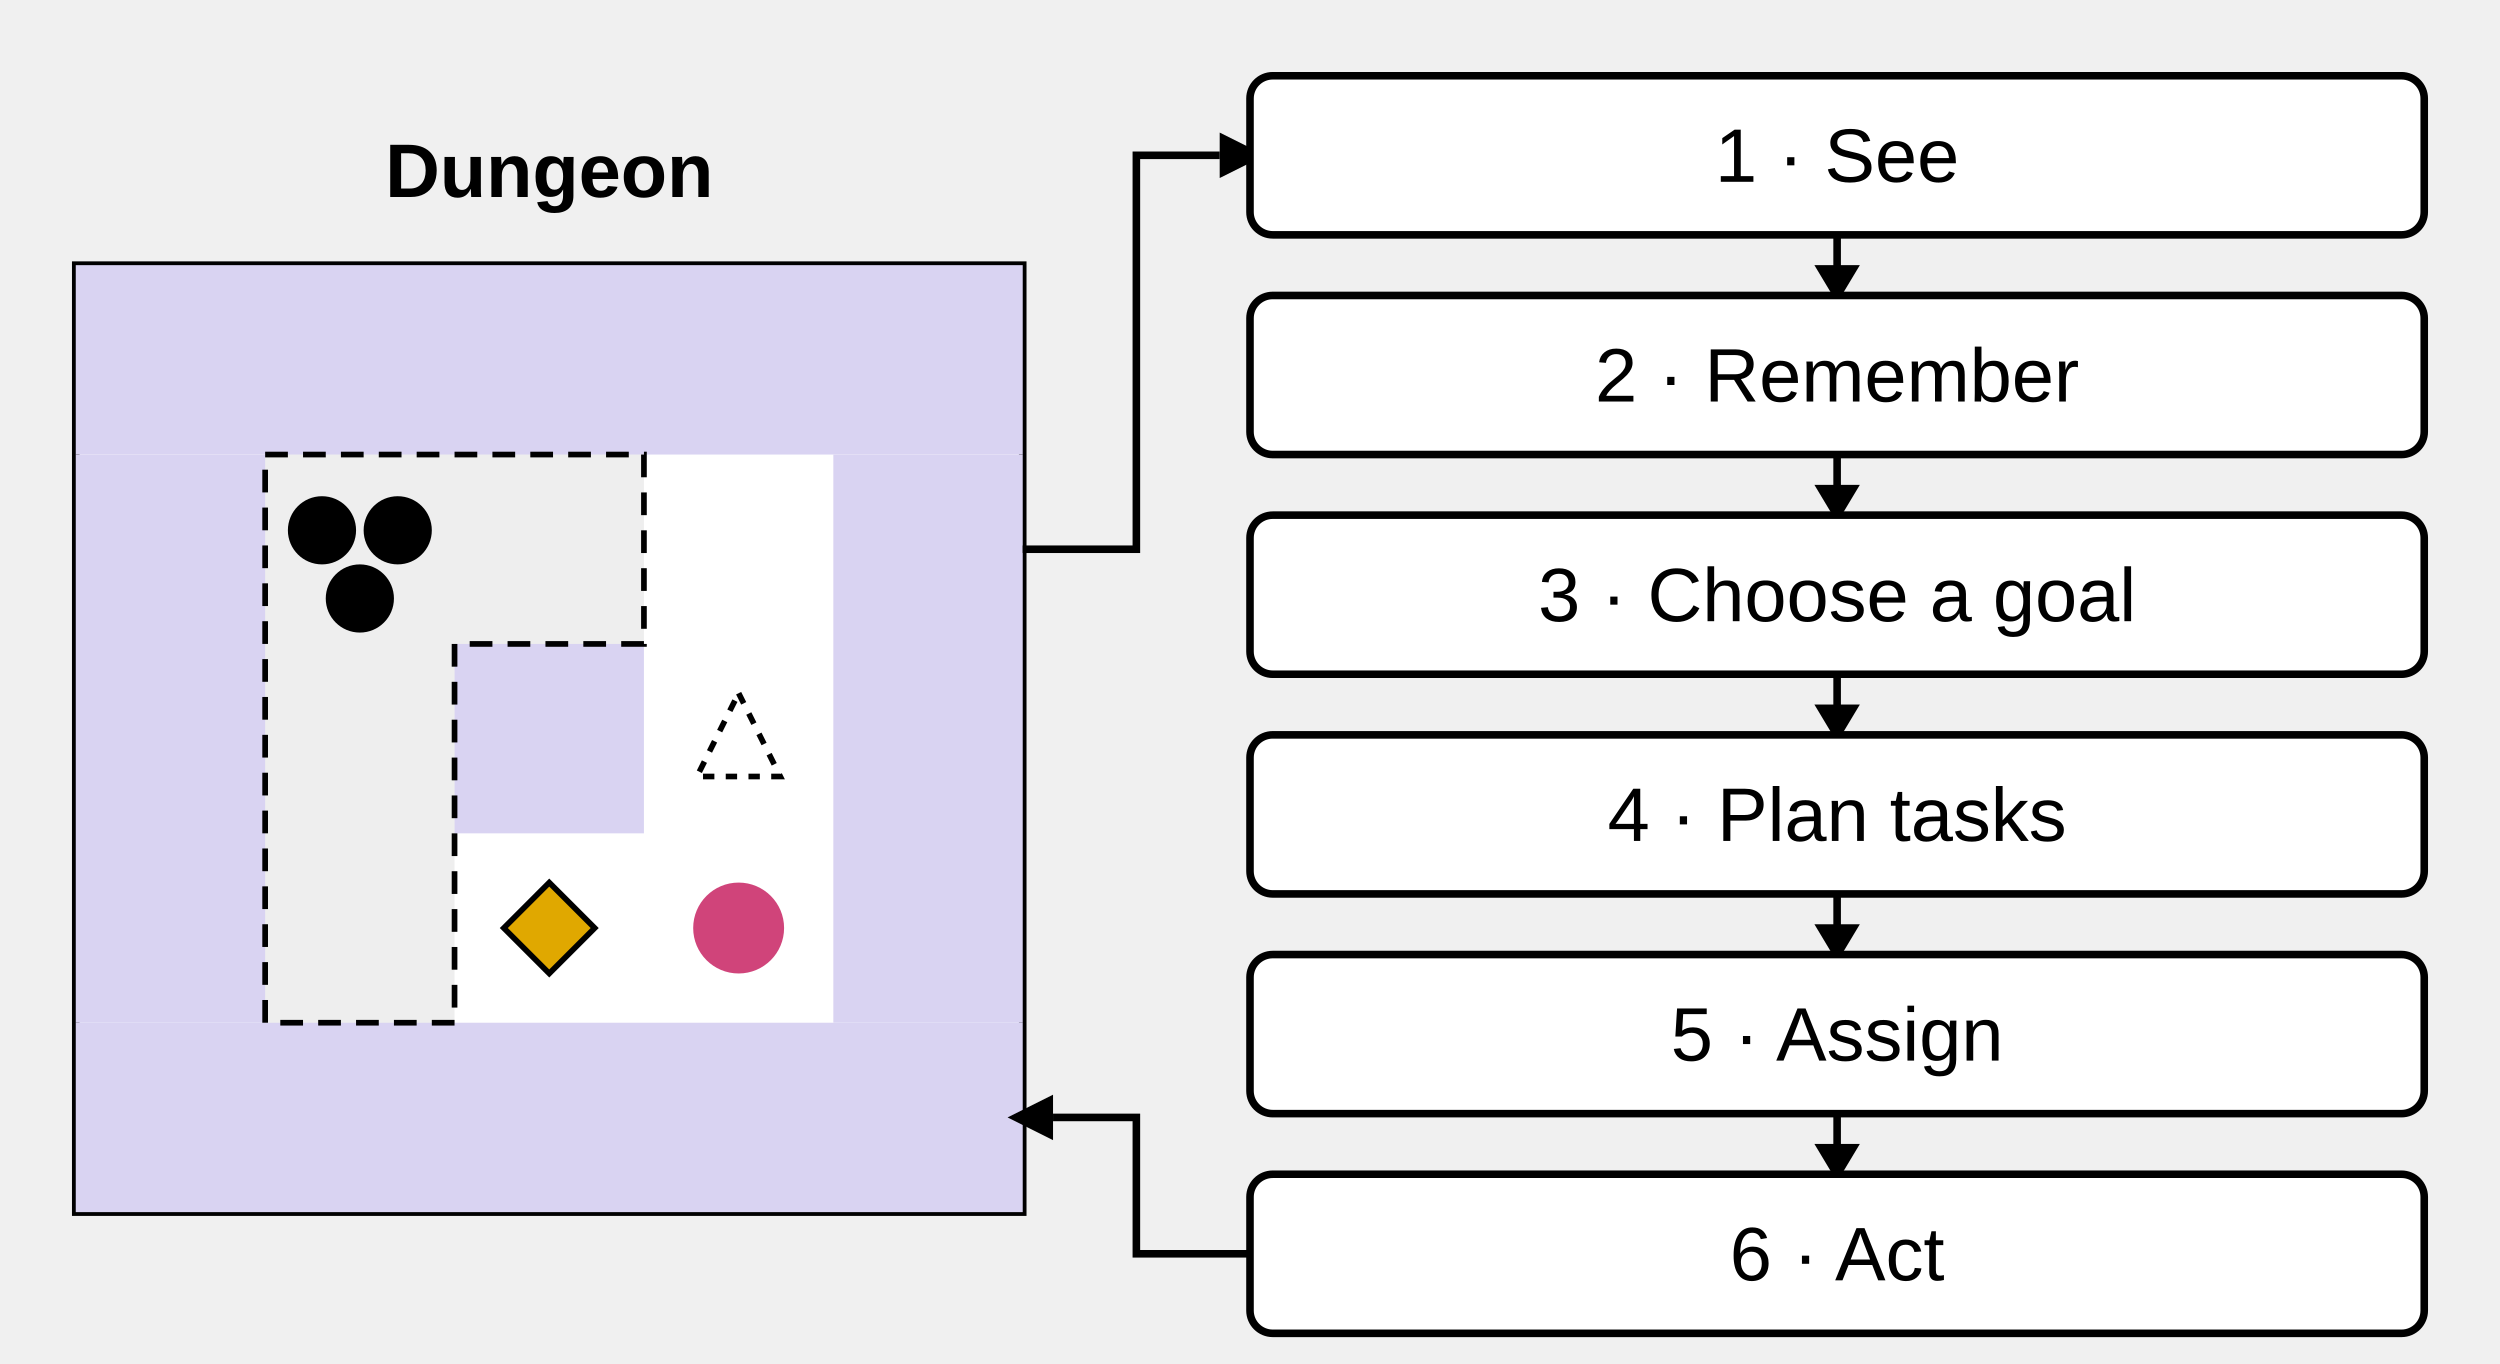
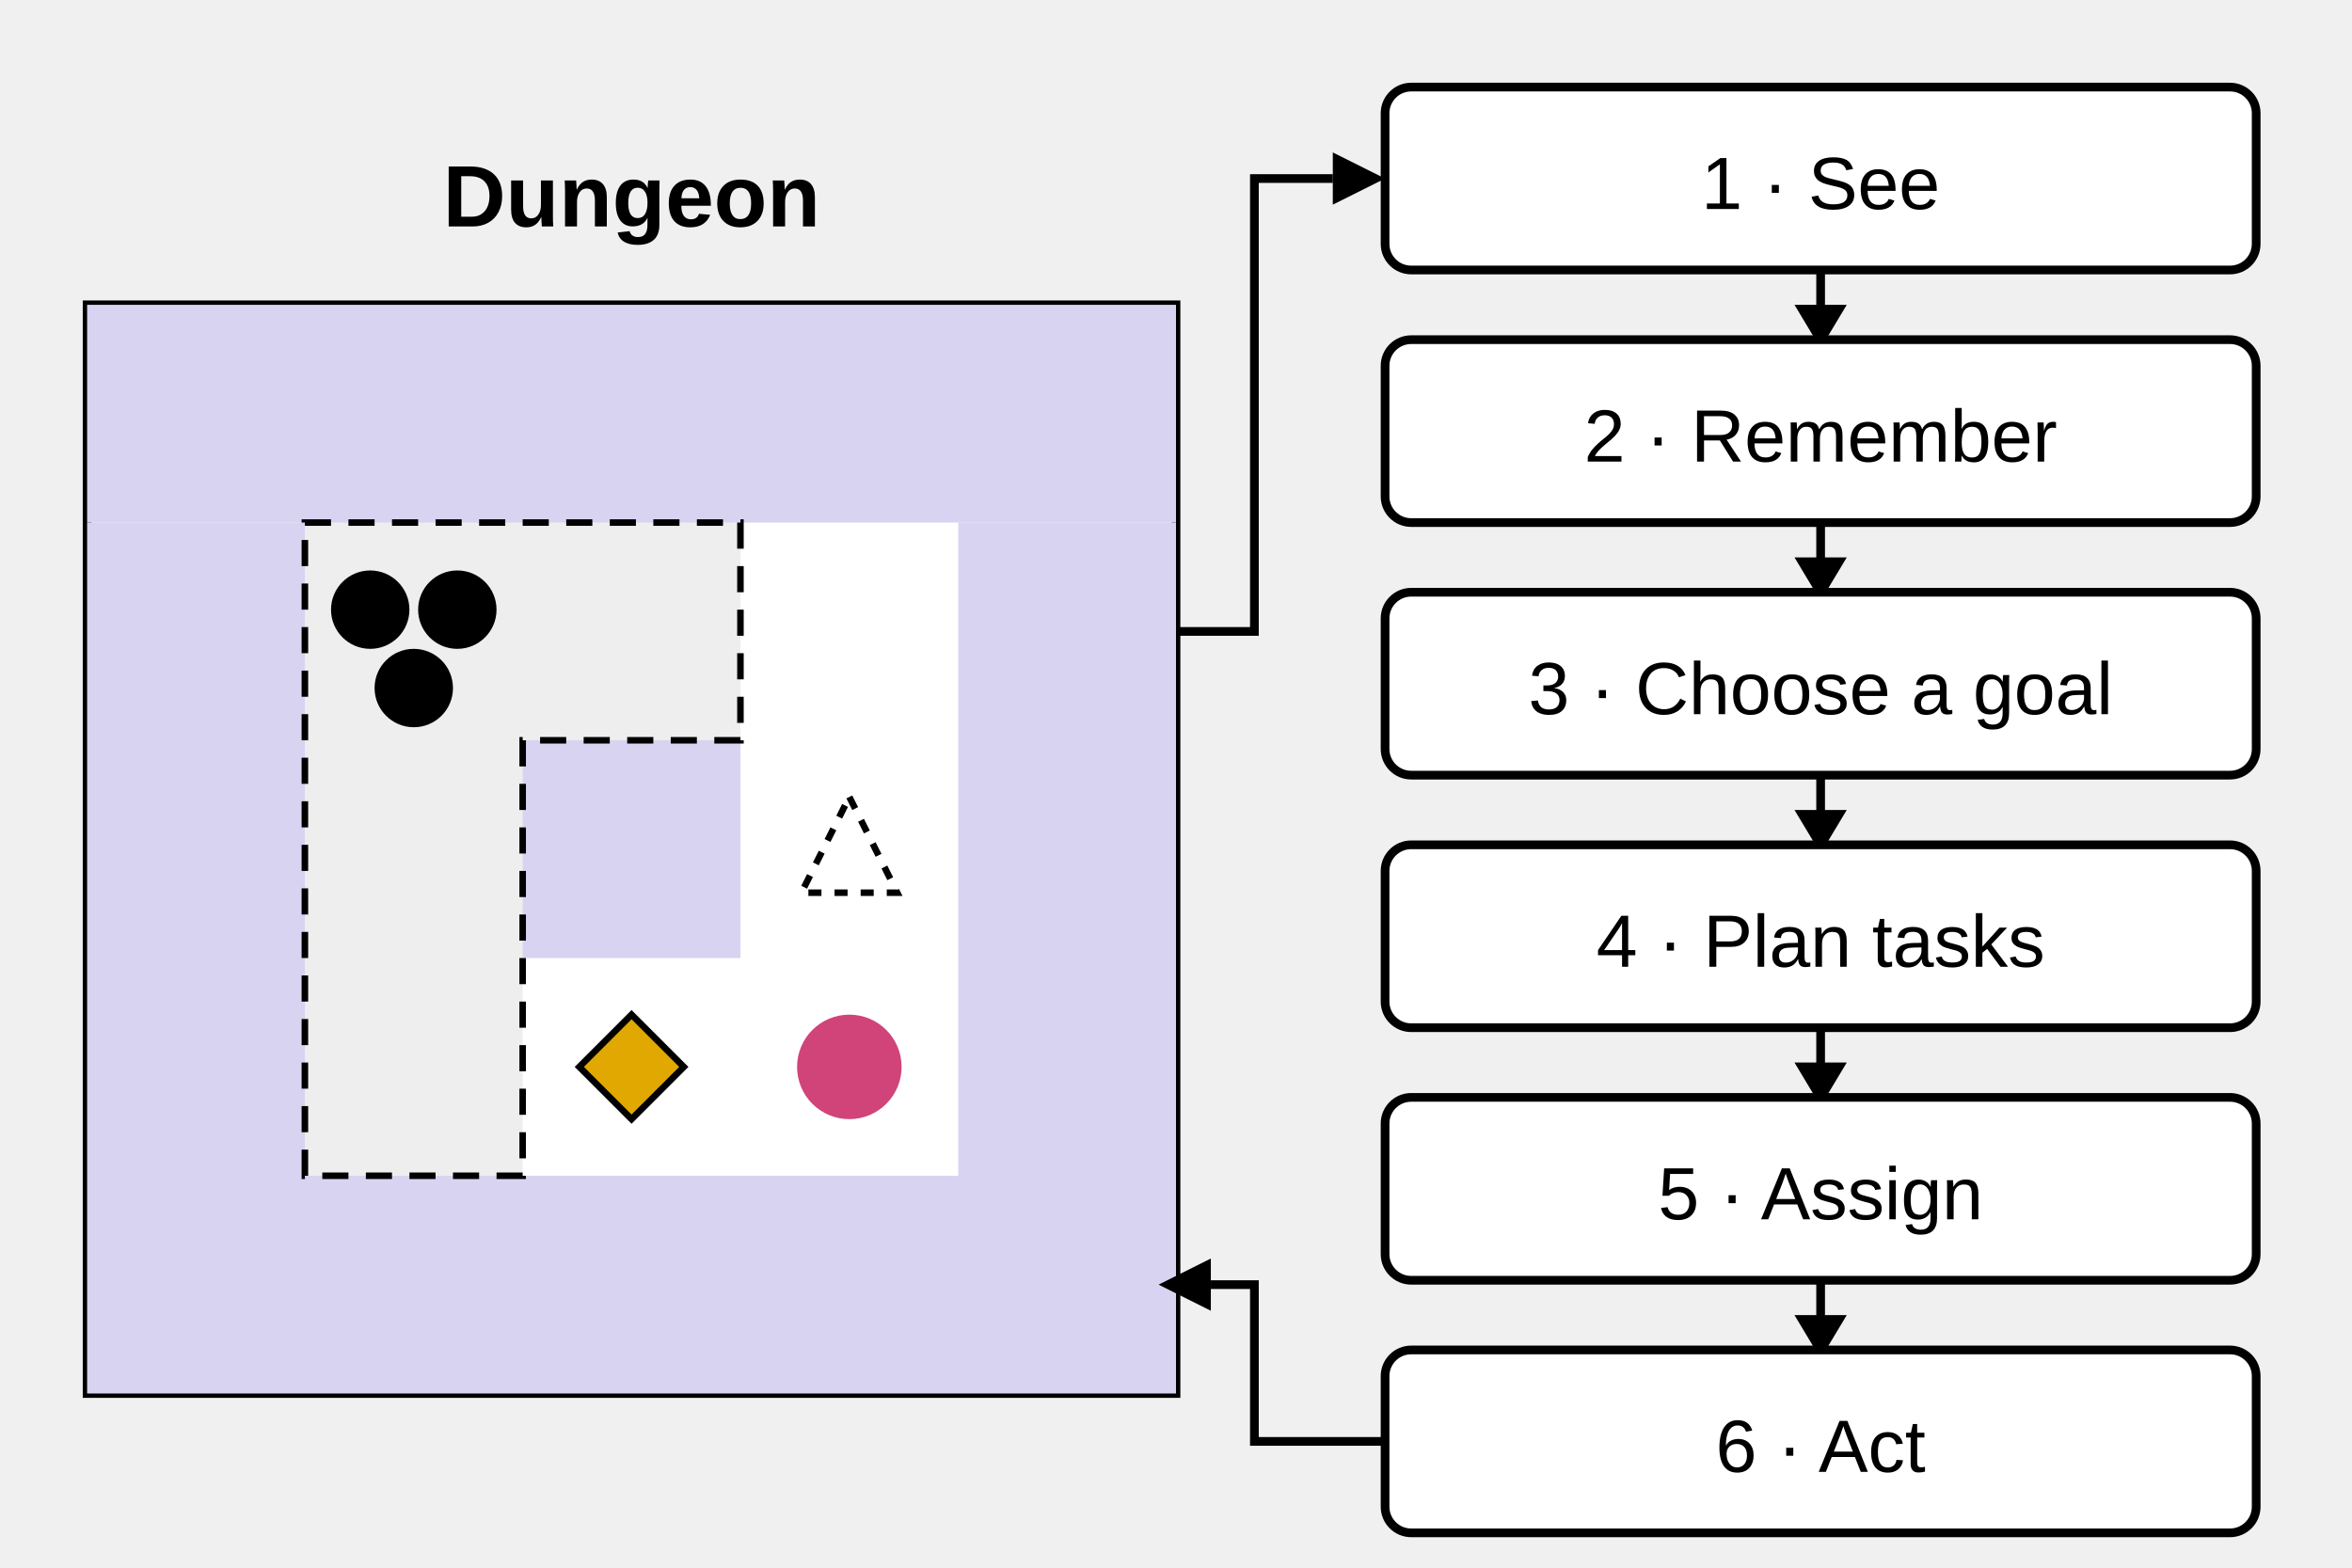
- <svg xmlns="http://www.w3.org/2000/svg" width="660" height="360" viewBox="0 0 660 360">
+ <svg xmlns="http://www.w3.org/2000/svg" width="540" height="360" viewBox="0 0 540 360">
  <g font-family="Comfortaa, Arial, sans-serif" fill="currentColor">
    <text x="145" y="52" text-anchor="middle" font-size="20" font-weight="bold">Dungeon</text>
    <rect x="20" y="70" width="250" height="250" fill="white" stroke="currentColor" style="stroke-width:2" />
    <g fill="#d9d3f2">
      <rect x="20" y="70" width="250" height="50" />
      <rect x="20" y="270" width="250" height="50" />
      <rect x="20" y="120" width="50" height="150" />
      <rect x="220" y="120" width="50" height="150" />
      <rect x="120" y="170" width="50" height="50" />
    </g>
    <path d="M70 120H170V170H120V270H70Z" fill="currentColor" fill-opacity="0.07" stroke="currentColor" stroke-dasharray="6 4" style="stroke-width:1.5" />
    <circle cx="85" cy="140" r="9" fill="currentColor" />
    <circle cx="105" cy="140" r="9" fill="currentColor" />
    <circle cx="95" cy="158" r="9" fill="currentColor" />
    <path d="M195 183L206 205H184Z" fill="white" stroke="currentColor" stroke-dasharray="3 3" style="stroke-width:1.5" />
    <path d="M145 233L157 245L145 257L133 245Z" fill="#e0a800" stroke="currentColor" style="stroke-width:1.5" />
    <circle cx="195" cy="245" r="12" fill="#d0447a" />
    <g style="stroke:currentColor;stroke-width:2;fill:none">
-       <path d="M270 145H300V41H322" />
-       <path d="M330 331H300V295H278" />
+       <path d="M270 145H288V41H306" />
+       <path d="M318 331H288V295H278" />
      <g style="stroke-width:2">
-         <path d="M485 62V72" />
-         <path d="M485 120V130" />
-         <path d="M485 178V188" />
-         <path d="M485 236V246" />
-         <path d="M485 294V304" />
+         <path d="M418 62V72" />
+         <path d="M418 120V130" />
+         <path d="M418 178V188" />
+         <path d="M418 236V246" />
+         <path d="M418 294V304" />
      </g>
    </g>
    <g>
-       <path d="M322 35L334 41L322 47Z" />
+       <path d="M306 35L318 41L306 47Z" />
      <path d="M278 289L266 295L278 301Z" />
-       <path d="M479 70L485 80L491 70Z" />
-       <path d="M479 128L485 138L491 128Z" />
-       <path d="M479 186L485 196L491 186Z" />
-       <path d="M479 244L485 254L491 244Z" />
-       <path d="M479 302L485 312L491 302Z" />
+       <path d="M412 70L418 80L424 70Z" />
+       <path d="M412 128L418 138L424 128Z" />
+       <path d="M412 186L418 196L424 186Z" />
+       <path d="M412 244L418 254L424 244Z" />
+       <path d="M412 302L418 312L424 302Z" />
    </g>
    <g fill="white" stroke="currentColor" style="stroke-width:2">
-       <rect x="330" y="20" width="310" height="42" rx="6" />
-       <rect x="330" y="78" width="310" height="42" rx="6" />
-       <rect x="330" y="136" width="310" height="42" rx="6" />
-       <rect x="330" y="194" width="310" height="42" rx="6" />
-       <rect x="330" y="252" width="310" height="42" rx="6" />
-       <rect x="330" y="310" width="310" height="42" rx="6" />
+       <rect x="318" y="20" width="200" height="42" rx="6" />
+       <rect x="318" y="78" width="200" height="42" rx="6" />
+       <rect x="318" y="136" width="200" height="42" rx="6" />
+       <rect x="318" y="194" width="200" height="42" rx="6" />
+       <rect x="318" y="252" width="200" height="42" rx="6" />
+       <rect x="318" y="310" width="200" height="42" rx="6" />
    </g>
-     <g font-size="20" text-anchor="middle">
-       <text x="485" y="48">1 · See</text>
-       <text x="485" y="106">2 · Remember</text>
-       <text x="485" y="164">3 · Choose a goal</text>
-       <text x="485" y="222">4 · Plan tasks</text>
-       <text x="485" y="280">5 · Assign</text>
-       <text x="485" y="338">6 · Act</text>
+     <g font-size="17" text-anchor="middle">
+       <text x="418" y="48">1 · See</text>
+       <text x="418" y="106">2 · Remember</text>
+       <text x="418" y="164">3 · Choose a goal</text>
+       <text x="418" y="222">4 · Plan tasks</text>
+       <text x="418" y="280">5 · Assign</text>
+       <text x="418" y="338">6 · Act</text>
    </g>
  </g>
</svg>
